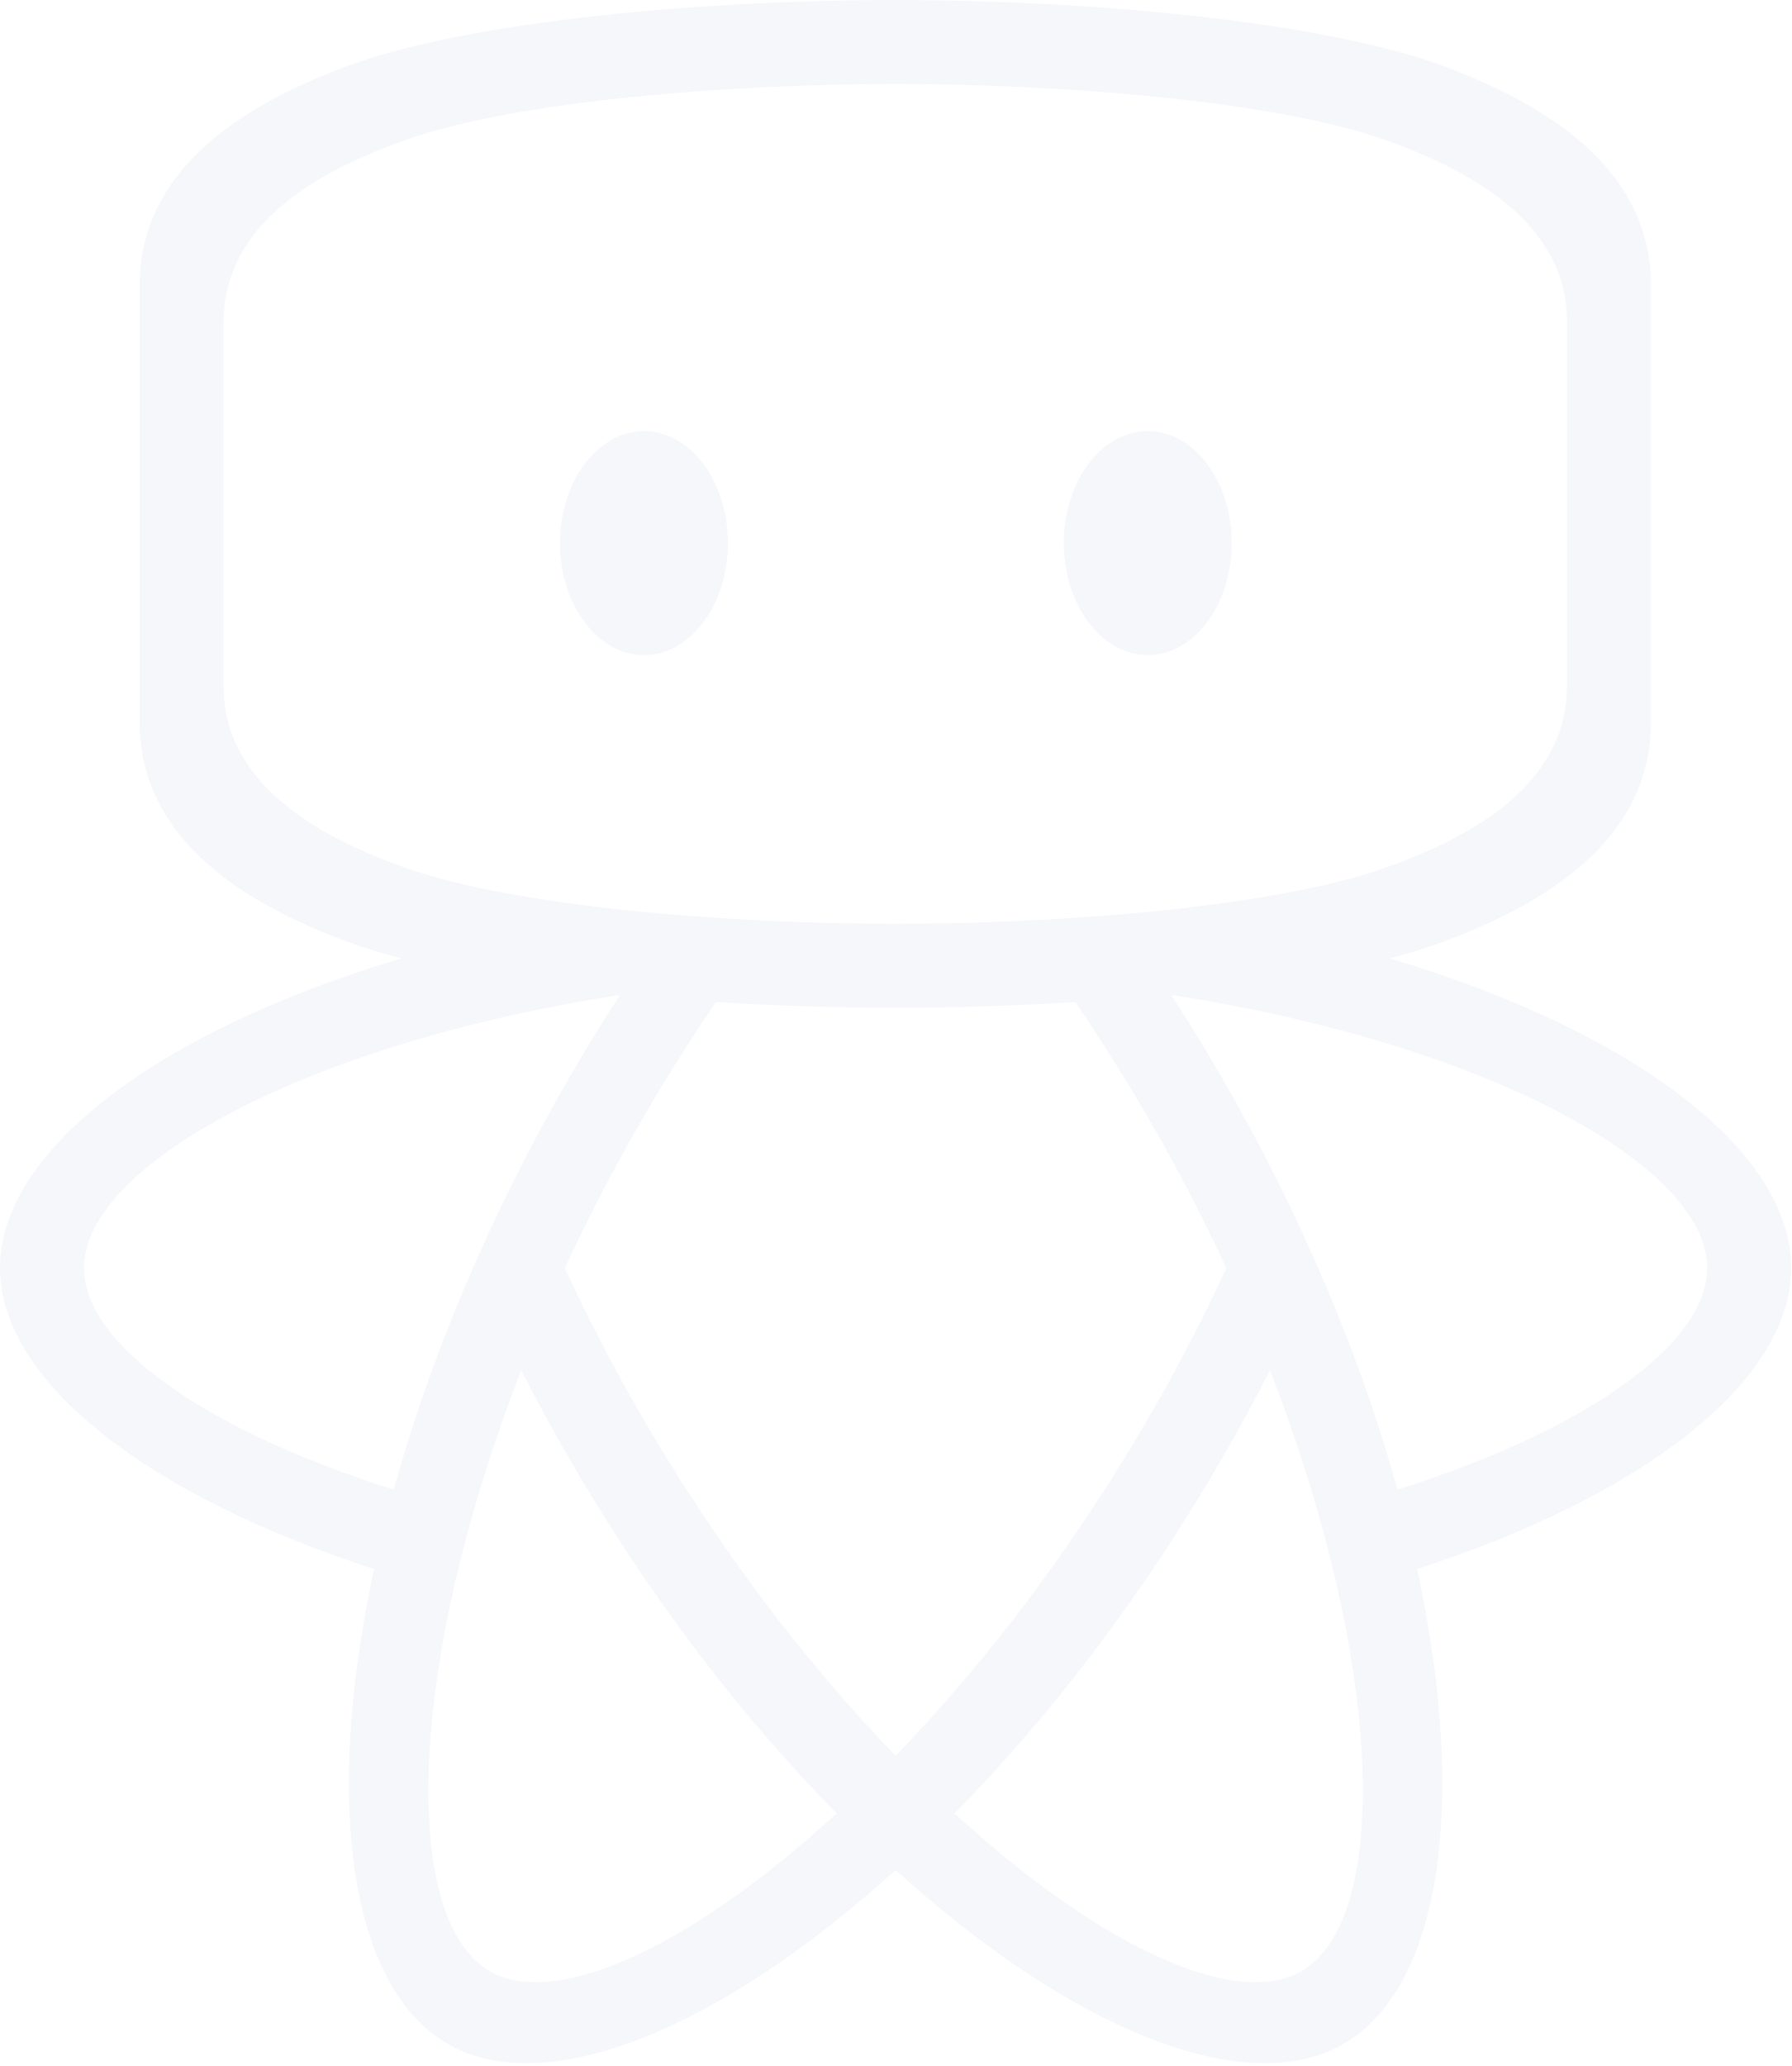
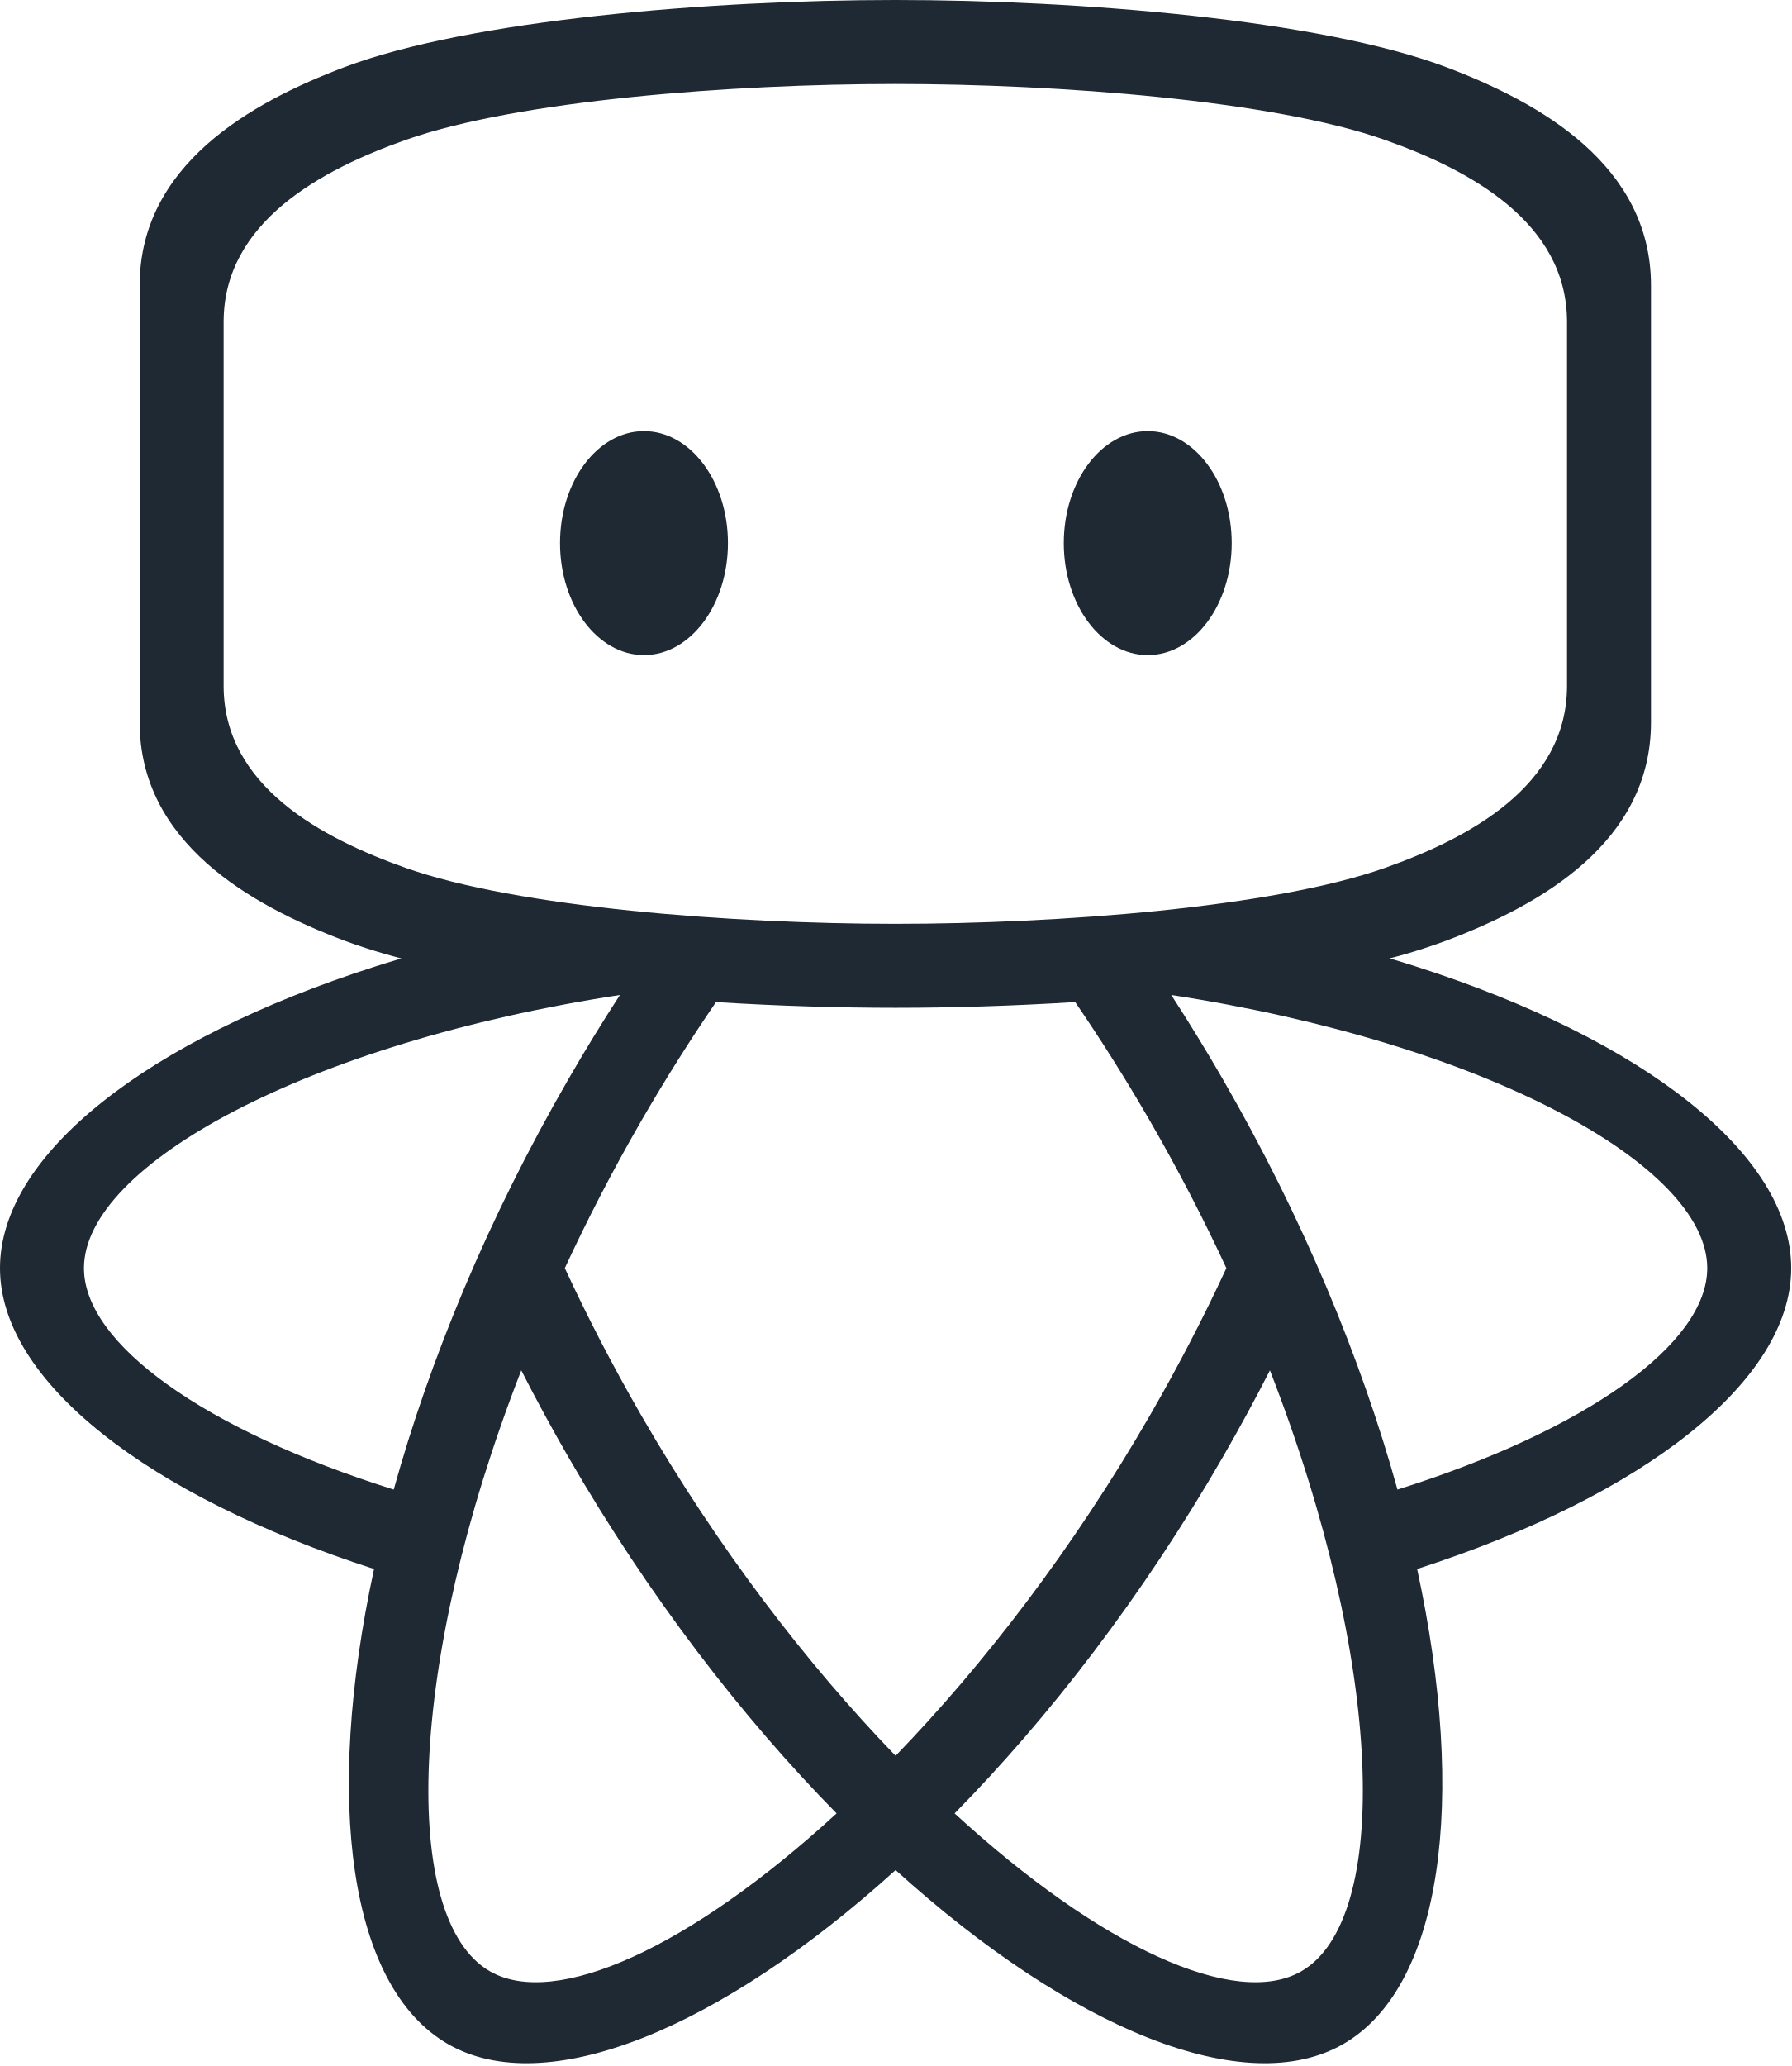
<svg xmlns="http://www.w3.org/2000/svg" width="100%" height="100%" viewBox="0 0 640 738" version="1.1" xml:space="preserve" style="fill-rule:evenodd;clip-rule:evenodd;stroke-linejoin:round;stroke-miterlimit:2;">
-   <path id="outlines" d="M143.416,342.361c-9.22,-2.361 -17.41,-5.235 -20.39,-6.361c-33.47,-12.644 -73.125,-34.951 -73.125,-78l0,-156c0,-43.049 39.655,-65.356 73.125,-78c45,-17 131.25,-24 196.875,-24c65.625,0 151.875,7 196.875,24c33.47,12.644 73.125,34.951 73.125,78l0,156c0,43.049 -39.655,65.356 -73.125,78c-2.917,1.102 -12.58,4.5 -20.284,6.334c3.704,1.119 7.204,2.166 9.748,3.014c80.971,25.976 133.76,66.997 133.76,107.648c0,40.311 -52.743,81.383 -133.654,107.465c17.99,83.11 8.858,149.338 -26.346,169.663c-34.93,20.167 -96.921,-5.014 -160,-62.111c-63.079,57.097 -125.07,82.278 -160,62.111c-35.204,-20.325 -44.336,-86.553 -26.346,-169.663c-80.911,-26.082 -133.654,-67.154 -133.654,-107.465c0,-40.651 52.789,-81.672 133.76,-107.648c2.642,-0.848 4.72,-1.488 9.656,-2.987Zm310.334,147.144c40.991,105.239 43.159,196.216 11.25,214.638c-23.482,13.557 -71.837,-8.566 -123.919,-56.377c33.801,-34.358 67.082,-77.473 95.832,-127.27c5.958,-10.319 11.57,-20.662 16.837,-30.991Zm-267.5,0c5.267,10.329 10.879,20.672 16.837,30.991c28.75,49.797 62.031,92.912 95.832,127.27c-52.082,47.811 -100.437,69.934 -123.919,56.377c-31.909,-18.422 -29.741,-109.399 11.25,-214.638Zm197.913,-131.557c9.237,13.509 18.205,27.713 26.77,42.548c10.123,17.534 19.201,35.115 27.255,52.498c-8.053,17.385 -17.131,34.967 -27.255,52.502c-27.621,47.84 -59.436,89.116 -90.933,121.696c-31.497,-32.58 -63.312,-73.856 -90.933,-121.696c-10.124,-17.535 -19.202,-35.117 -27.255,-52.502c8.054,-17.383 17.132,-34.964 27.255,-52.498c8.563,-14.831 17.528,-29.031 26.761,-42.536c22.106,1.388 44.05,2.04 64.073,2.04c20.081,0 42.092,-0.655 64.262,-2.052Zm34.338,-2.528c111.631,17.122 191.499,60.732 191.499,97.576c0,27.1 -43.292,57.897 -110.678,79.095c-12.904,-46.429 -33.653,-96.789 -62.409,-146.595c-5.956,-10.317 -12.105,-20.349 -18.412,-30.076Zm-197.002,0c-6.307,9.727 -12.456,19.759 -18.412,30.076c-28.756,49.806 -49.505,100.166 -62.409,146.595c-67.386,-21.198 -110.678,-51.995 -110.678,-79.095c0,-36.844 79.868,-80.454 191.499,-97.576Zm338.402,-240.42c0,-35.874 -35.249,-54.463 -65,-65c-40,-14.167 -116.666,-20 -175,-20c-58.333,0 -135,5.833 -175,20c-29.751,10.537 -65,29.126 -65,65l0,130c0,35.874 35.249,54.463 65,65c40,14.167 116.667,20 175,20c58.334,0 135,-5.833 175,-20c29.751,-10.537 65,-29.126 65,-65l0,-130Zm-329.804,39c16.557,0 30,17.923 30,40c0,22.077 -13.443,40 -30,40c-16.558,0 -30,-17.923 -30,-40c0,-22.077 13.442,-40 30,-40Zm180,0c16.557,0 30,17.923 30,40c0,22.077 -13.443,40 -30,40c-16.558,0 -30,-17.923 -30,-40c0,-22.077 13.442,-40 30,-40Z" style="fill:#f5f7fa;" />
+   <path id="outlines" d="M143.416,342.361c-9.22,-2.361 -17.41,-5.235 -20.39,-6.361c-33.47,-12.644 -73.125,-34.951 -73.125,-78l0,-156c0,-43.049 39.655,-65.356 73.125,-78c45,-17 131.25,-24 196.875,-24c65.625,0 151.875,7 196.875,24c33.47,12.644 73.125,34.951 73.125,78l0,156c0,43.049 -39.655,65.356 -73.125,78c-2.917,1.102 -12.58,4.5 -20.284,6.334c3.704,1.119 7.204,2.166 9.748,3.014c80.971,25.976 133.76,66.997 133.76,107.648c0,40.311 -52.743,81.383 -133.654,107.465c17.99,83.11 8.858,149.338 -26.346,169.663c-34.93,20.167 -96.921,-5.014 -160,-62.111c-63.079,57.097 -125.07,82.278 -160,62.111c-35.204,-20.325 -44.336,-86.553 -26.346,-169.663c-80.911,-26.082 -133.654,-67.154 -133.654,-107.465c0,-40.651 52.789,-81.672 133.76,-107.648c2.642,-0.848 4.72,-1.488 9.656,-2.987Zm310.334,147.144c40.991,105.239 43.159,196.216 11.25,214.638c-23.482,13.557 -71.837,-8.566 -123.919,-56.377c33.801,-34.358 67.082,-77.473 95.832,-127.27c5.958,-10.319 11.57,-20.662 16.837,-30.991Zm-267.5,0c5.267,10.329 10.879,20.672 16.837,30.991c28.75,49.797 62.031,92.912 95.832,127.27c-52.082,47.811 -100.437,69.934 -123.919,56.377c-31.909,-18.422 -29.741,-109.399 11.25,-214.638Zm197.913,-131.557c9.237,13.509 18.205,27.713 26.77,42.548c10.123,17.534 19.201,35.115 27.255,52.498c-8.053,17.385 -17.131,34.967 -27.255,52.502c-27.621,47.84 -59.436,89.116 -90.933,121.696c-31.497,-32.58 -63.312,-73.856 -90.933,-121.696c-10.124,-17.535 -19.202,-35.117 -27.255,-52.502c8.054,-17.383 17.132,-34.964 27.255,-52.498c8.563,-14.831 17.528,-29.031 26.761,-42.536c22.106,1.388 44.05,2.04 64.073,2.04c20.081,0 42.092,-0.655 64.262,-2.052Zm34.338,-2.528c111.631,17.122 191.499,60.732 191.499,97.576c0,27.1 -43.292,57.897 -110.678,79.095c-12.904,-46.429 -33.653,-96.789 -62.409,-146.595c-5.956,-10.317 -12.105,-20.349 -18.412,-30.076Zm-197.002,0c-6.307,9.727 -12.456,19.759 -18.412,30.076c-28.756,49.806 -49.505,100.166 -62.409,146.595c-67.386,-21.198 -110.678,-51.995 -110.678,-79.095c0,-36.844 79.868,-80.454 191.499,-97.576Zm338.402,-240.42c0,-35.874 -35.249,-54.463 -65,-65c-40,-14.167 -116.666,-20 -175,-20c-58.333,0 -135,5.833 -175,20c-29.751,10.537 -65,29.126 -65,65l0,130c0,35.874 35.249,54.463 65,65c40,14.167 116.667,20 175,20c58.334,0 135,-5.833 175,-20c29.751,-10.537 65,-29.126 65,-65l0,-130Zm-329.804,39c16.557,0 30,17.923 30,40c0,22.077 -13.443,40 -30,40c-16.558,0 -30,-17.923 -30,-40c0,-22.077 13.442,-40 30,-40Zm180,0c16.557,0 30,17.923 30,40c0,22.077 -13.443,40 -30,40c-16.558,0 -30,-17.923 -30,-40c0,-22.077 13.442,-40 30,-40Z" style="fill:#1F2933;" />
</svg>
